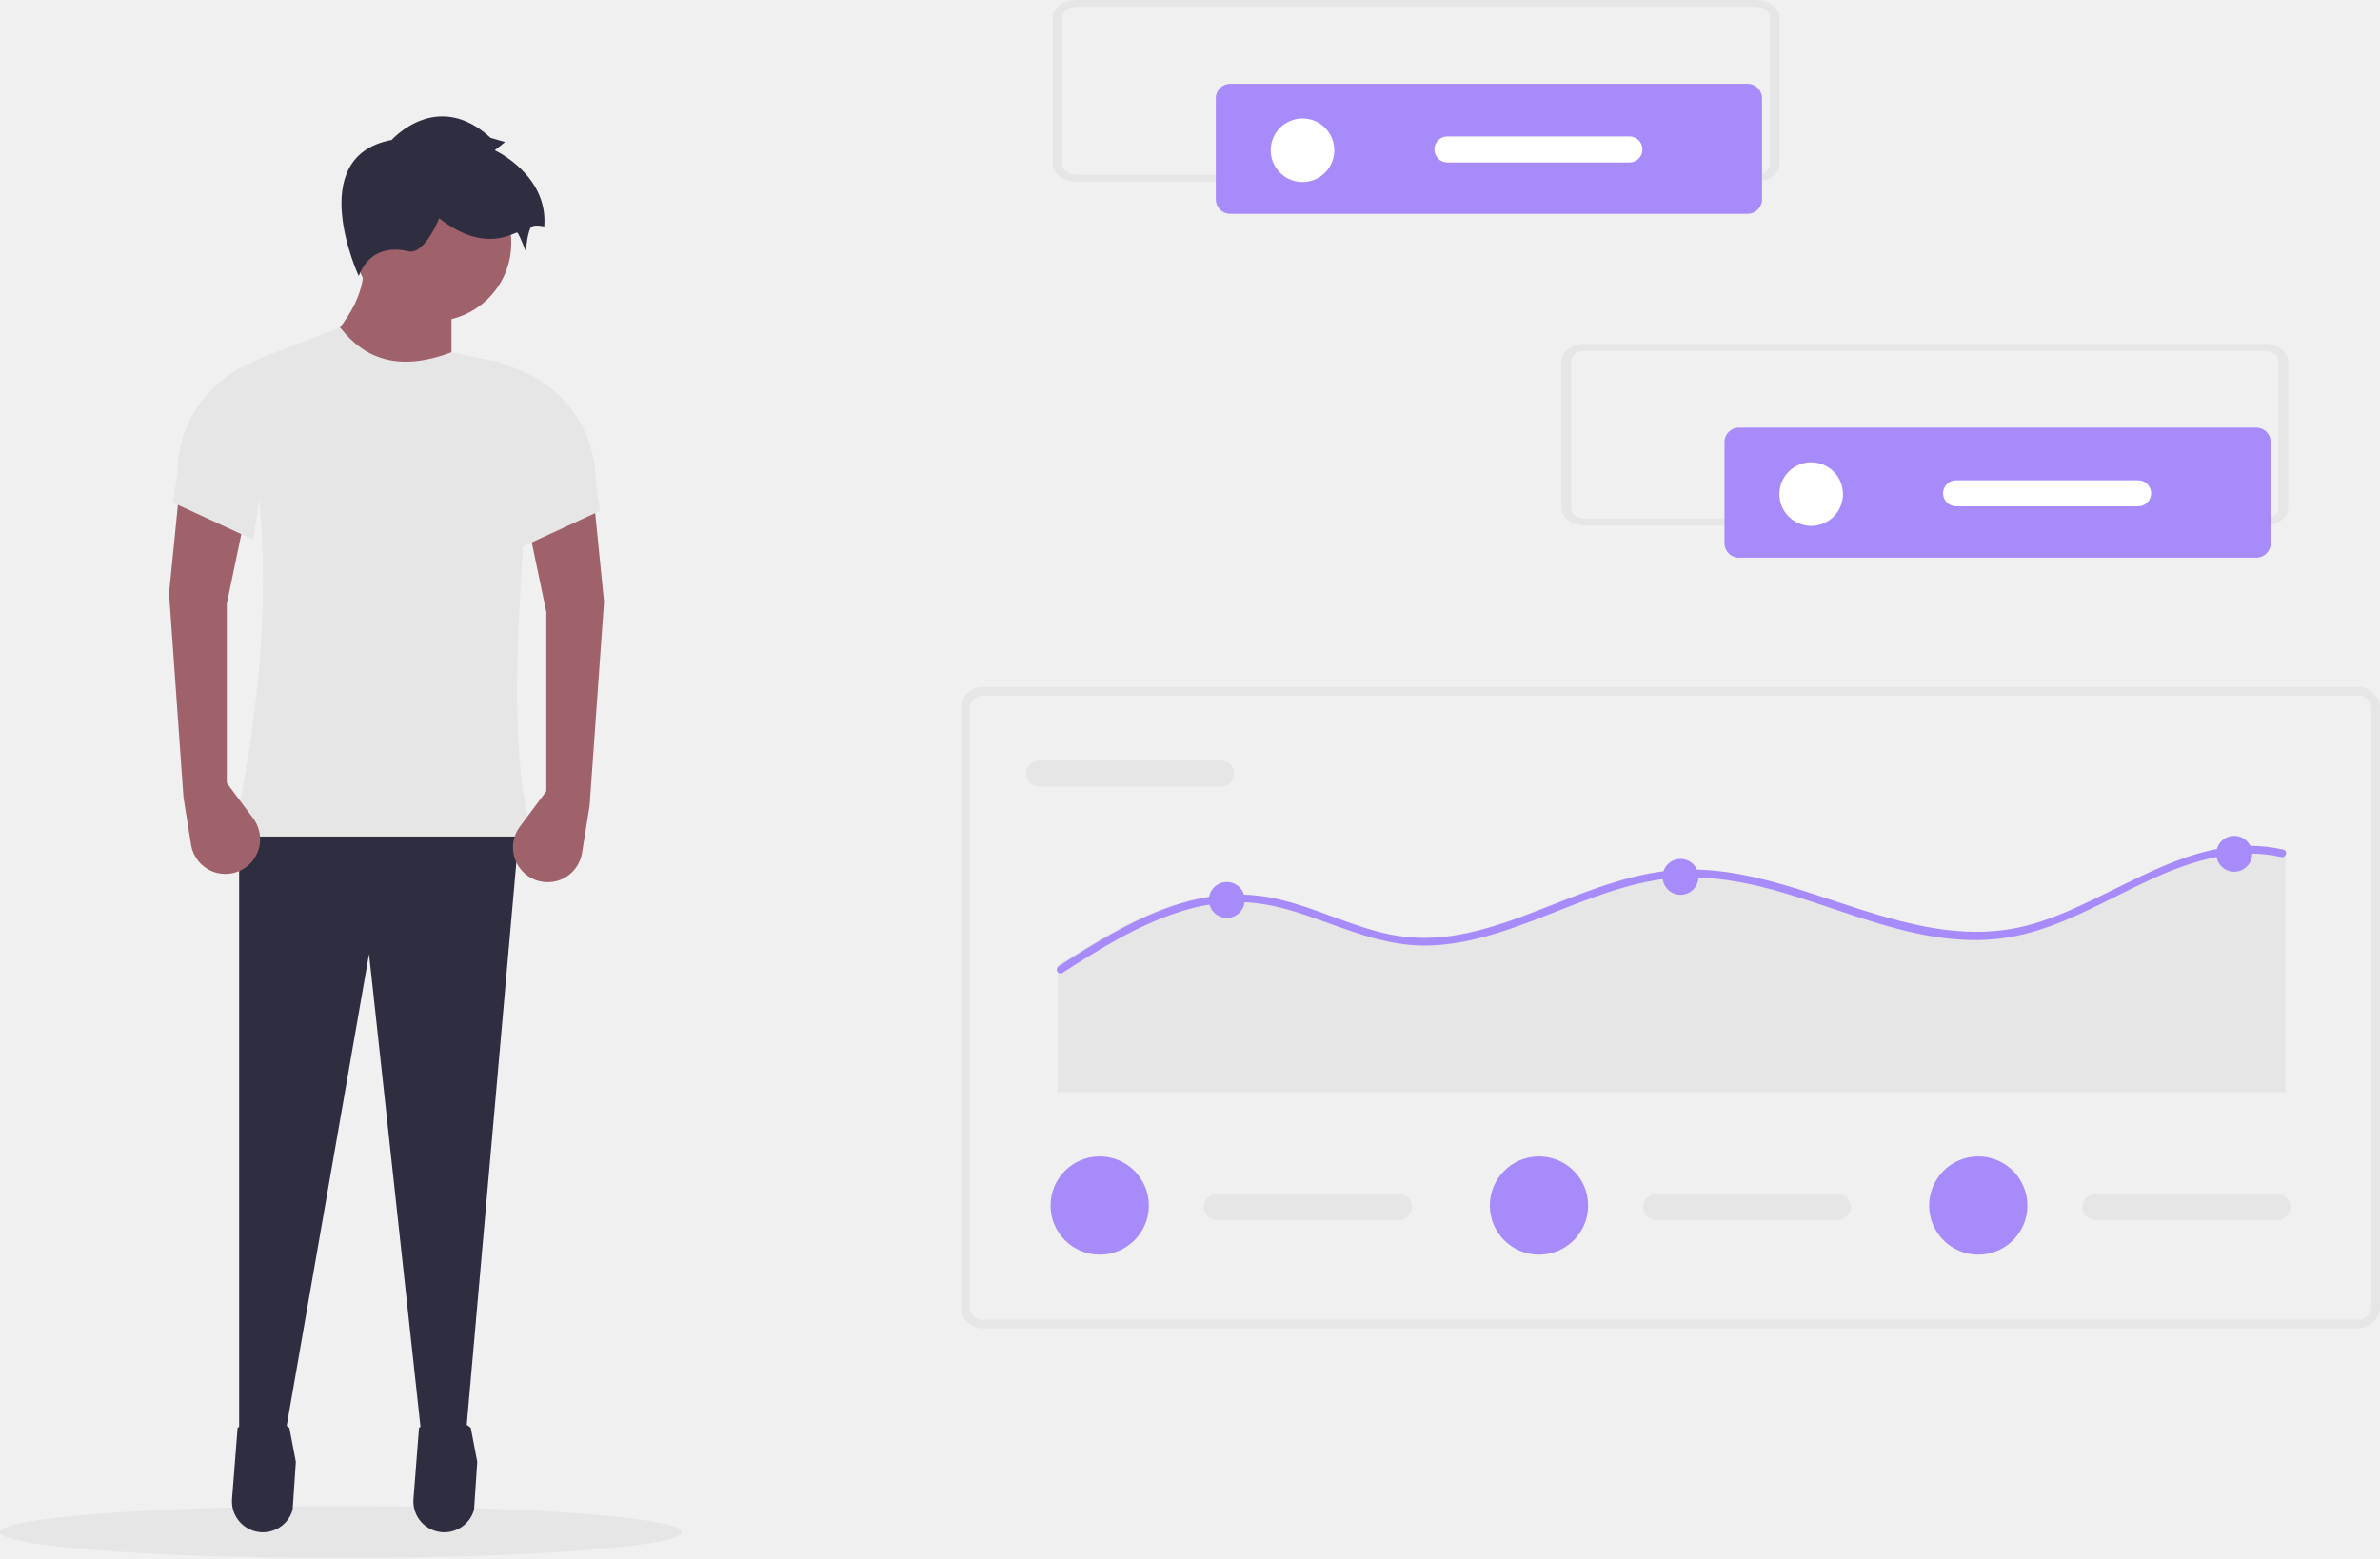
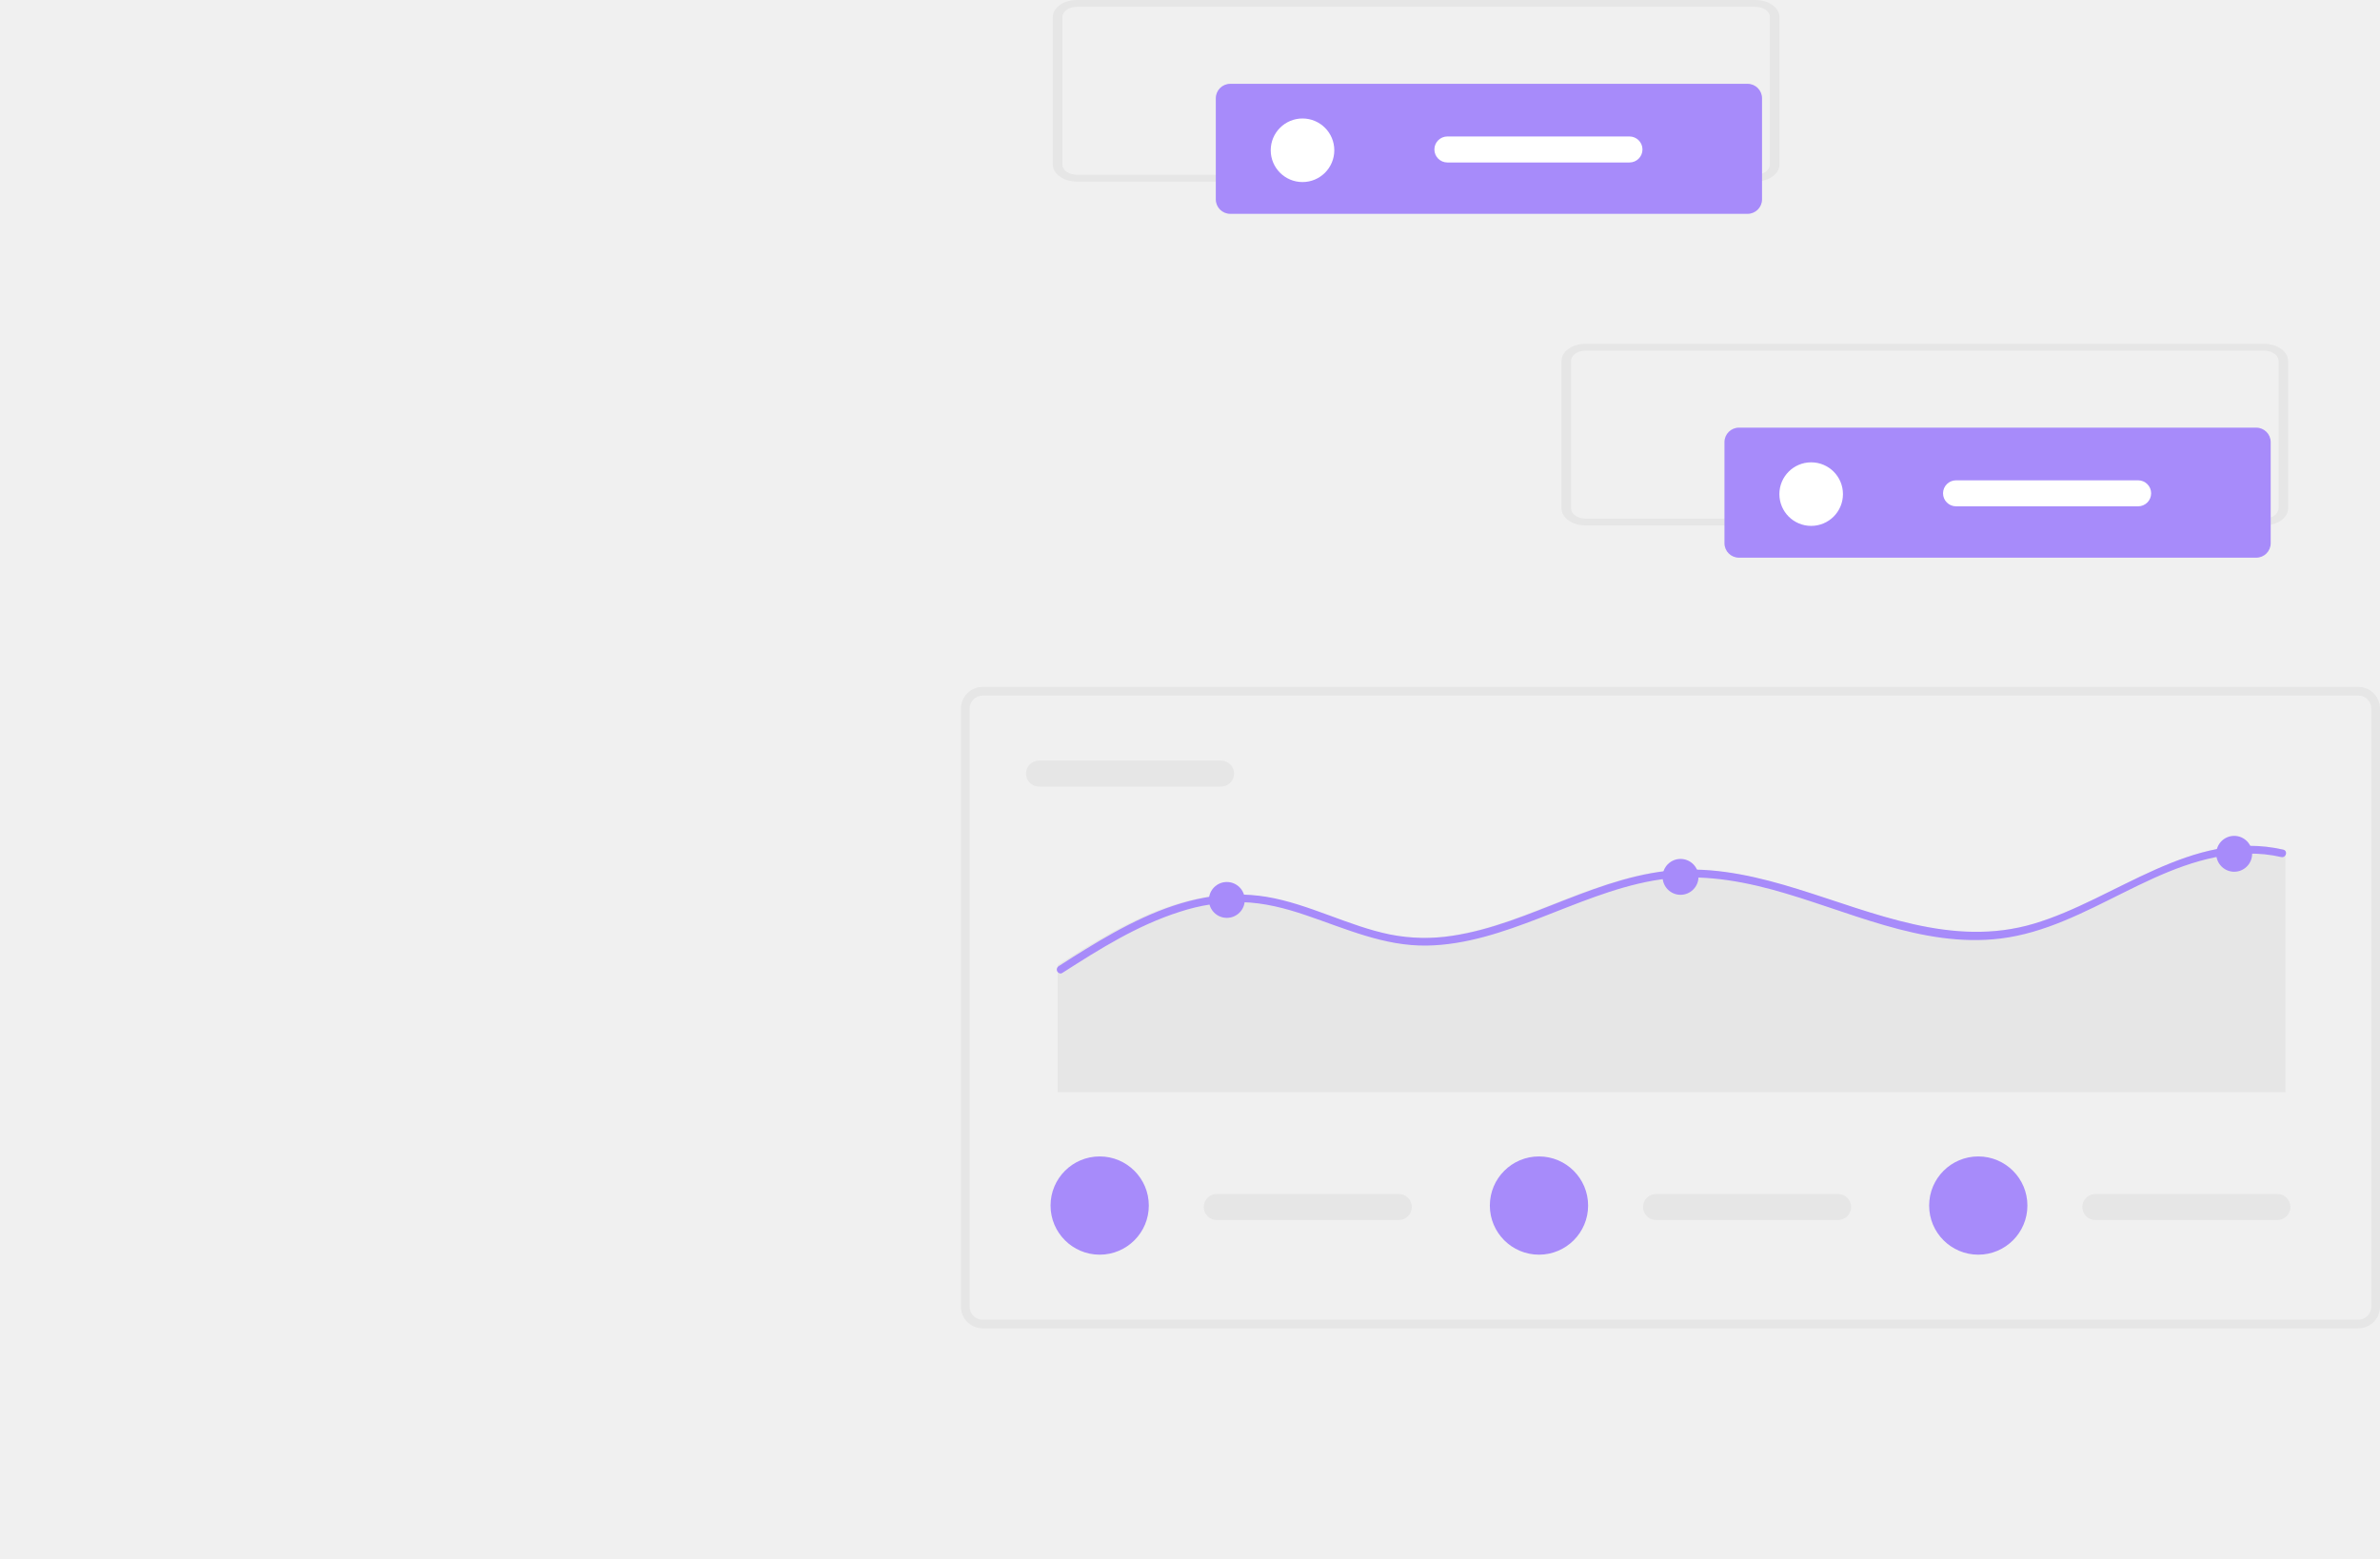
<svg xmlns="http://www.w3.org/2000/svg" data-name="Layer 1" width="823.5" height="539.233" viewBox="0 0 823.5 539.233">
-   <ellipse cx="118" cy="530.233" rx="118" ry="9" fill="#e6e6e6" />
-   <path d="M344.468,315.845l-47.076-12.839q18.856-17.793,16.405-33.524H344.468Z" transform="translate(-188.25 -180.3837)" fill="#9f616a" />
-   <polygon points="161.211 496.376 146.005 498.515 127.687 330.184 98.443 497.802 82.751 498.515 82.751 285.961 179.756 285.961 161.211 496.376" fill="#2f2e41" />
-   <path d="M278.898,710.693h0a10.695,10.695,0,0,0,10.607-7.816l1.111-16.575-2.239-11.755c-5.908-4.855-11.88-4.754-17.912,0L268.541,699.169A10.695,10.695,0,0,0,278.898,710.693Z" transform="translate(-188.25 -180.3837)" fill="#2f2e41" />
-   <path d="M341.666,710.693h0a10.695,10.695,0,0,0,10.607-7.816l1.111-16.575-2.239-11.755c-5.908-4.855-11.88-4.754-17.912,0l-1.924,24.622A10.695,10.695,0,0,0,341.666,710.693Z" transform="translate(-188.25 -180.3837)" fill="#2f2e41" />
-   <circle cx="149.799" cy="84.105" r="27.104" fill="#9f616a" />
-   <path d="M372.286,469.911H268.861c13.405-62.124,13.367-112.158,2.69-152.623a10.813,10.813,0,0,1,6.576-12.853l27.825-10.702c8.354,10.788,20.142,15.5,38.517,8.559l14.581,2.991a14.982,14.982,0,0,1,11.957,15.665c-1.073,15.826-.65,31.772-1.573,45.538C366.573,409.115,365.339,442.347,372.286,469.911Z" transform="translate(-188.25 -180.3837)" fill="#e6e6e6" />
-   <path d="M323.783,228.826s15.692-17.832,34.237-.713l4.993,1.427-3.566,2.853s18.545,8.559,17.118,26.391c0,0-2.853-.713-4.28,0s-2.14,8.559-2.14,8.559-2.14-5.706-2.853-6.419-10.699,7.846-27.104-4.993c0,0-4.993,12.839-10.699,11.412s-13.552-.713-17.118,8.559C312.371,275.901,293.113,234.532,323.783,228.826Z" transform="translate(-188.25 -180.3837)" fill="#2f2e41" />
-   <path d="M377.278,454.219l-9.156,12.272a12.027,12.027,0,0,0,2.594,16.939l0,0a12.027,12.027,0,0,0,18.921-7.847l2.619-16.371L397.25,388.598l-3.566-35.664L370.859,361.494l6.419,30.671Z" transform="translate(-188.25 -180.3837)" fill="#9f616a" />
-   <path d="M368.006,370.053l27.818-12.839-1.427-10.106a41.488,41.488,0,0,0-26.489-38.682l-8.461-3.281Z" transform="translate(-188.25 -180.3837)" fill="#e6e6e6" />
-   <path d="M266.722,451.366l9.156,12.272a12.027,12.027,0,0,1-2.594,16.939l0,0a12.027,12.027,0,0,1-18.921-7.847l-2.619-16.371L246.75,385.745l3.566-35.664,22.825,8.559-6.419,30.671Z" transform="translate(-188.25 -180.3837)" fill="#9f616a" />
-   <path d="M275.994,367.2l-27.818-12.839,1.427-10.106a41.488,41.488,0,0,1,26.489-38.682l8.461-3.281Z" transform="translate(-188.25 -180.3837)" fill="#e6e6e6" />
  <path d="M1004.25,640.116h-476a7.508,7.508,0,0,1-7.5-7.5v-207a7.508,7.508,0,0,1,7.5-7.5h476a7.508,7.508,0,0,1,7.5,7.5v207A7.508,7.508,0,0,1,1004.25,640.116Zm-476-219a4.505,4.505,0,0,0-4.5,4.5v207a4.505,4.505,0,0,0,4.5,4.5h476a4.505,4.505,0,0,0,4.5-4.5v-207a4.505,4.505,0,0,0-4.5-4.5Z" transform="translate(-188.25 -180.3837)" fill="#e6e6e6" />
  <path d="M547.75,443.616a4.5,4.5,0,0,0,0,9h63a4.5,4.5,0,0,0,0-9Z" transform="translate(-188.25 -180.3837)" fill="#e6e6e6" />
  <path d="M979.04,474.911V558.361H554.21V514.423c2.942-1.889,5.901-3.769,8.888-5.588,12.754-7.805,26.405-15.104,41.283-17.809a62.32,62.32,0,0,1,21.313-.266c7.466,1.233,14.611,3.805,21.686,6.386,6.977,2.554,13.971,5.188,21.268,6.67a62.272,62.272,0,0,0,21.57.426c13.66-2.049,26.494-7.539,39.275-12.505,12.86-4.993,26.112-9.712,40.03-10.333,13.74-.621,27.312,2.625,40.35,6.652,26.583,8.204,53.726,20.372,81.873,12.027,28.583-8.461,54.872-32.887,86.548-25.641A1.192,1.192,0,0,1,979.04,474.911Z" transform="translate(-188.25 -180.3837)" fill="#e6e6e6" />
  <path d="M979.04,476.366a1.283,1.283,0,0,1-1.455.639,47.368,47.368,0,0,0-11.512-1.188c-31.157.55-55.113,25.632-85.578,29.383-27.468,3.379-53.321-9.978-79.148-16.958-13.419-3.627-27.255-5.552-41.064-3.086-13.703,2.439-26.563,8.044-39.476,13.02-12.435,4.789-25.357,9.242-38.82,9.463-14.803.248-28.133-5.854-41.862-10.501-7.14-2.421-14.466-4.337-22.031-4.523a66.645,66.645,0,0,0-21.712,3.361c-14.59,4.639-27.734,12.905-40.532,21.117a1.137,1.137,0,0,1-.754.204,1.374,1.374,0,0,1-.585-2.501l.585-.373c2.936-1.889,5.889-3.769,8.869-5.588,12.727-7.805,26.35-15.104,41.197-17.809a62.062,62.062,0,0,1,21.268-.266c7.45,1.233,14.581,3.805,21.641,6.386,6.962,2.554,13.942,5.188,21.224,6.67a62.014,62.014,0,0,0,21.525.426c13.632-2.049,26.439-7.539,39.193-12.505,12.834-4.993,26.057-9.712,39.947-10.333,13.712-.621,27.255,2.625,40.266,6.652,26.528,8.204,53.614,20.372,81.702,12.027,28.523-8.461,54.758-32.887,86.367-25.641a1.19,1.19,0,0,1,.745.47A1.367,1.367,0,0,1,979.04,476.366Z" transform="translate(-188.25 -180.3837)" fill="#a78bfa" />
  <circle cx="424.496" cy="311.459" r="6.208" fill="#a78bfa" />
  <circle cx="581.479" cy="303.477" r="6.208" fill="#a78bfa" />
  <circle cx="773.052" cy="295.494" r="6.208" fill="#a78bfa" />
  <path d="M609.25,593.616a4.5,4.5,0,0,0,0,9h63a4.5,4.5,0,0,0,0-9Z" transform="translate(-188.25 -180.3837)" fill="#e6e6e6" />
  <circle cx="380.5" cy="417.233" r="17" fill="#a78bfa" />
  <path d="M761.25,593.616a4.5,4.5,0,0,0,0,9h63a4.5,4.5,0,0,0,0-9Z" transform="translate(-188.25 -180.3837)" fill="#e6e6e6" />
  <circle cx="532.5" cy="417.233" r="17" fill="#a78bfa" />
  <path d="M913.25,593.616a4.5,4.5,0,0,0,0,9h63a4.5,4.5,0,0,0,0-9Z" transform="translate(-188.25 -180.3837)" fill="#e6e6e6" />
  <circle cx="684.5" cy="417.233" r="17" fill="#a78bfa" />
  <path id="e1cfef3e-7788-4f0f-b252-d185c9336b04-93" data-name="Path 78" d="M971.669,362.226H736.831c-4.578,0-8.288-2.643-8.293-5.9v-51.042c.005-3.257,3.715-5.9,8.293-5.9H971.669c4.578,0,8.288,2.643,8.293,5.9v51.041C979.958,359.582,976.247,362.222,971.669,362.226Zm-234.838-60.484c-2.747,0-4.973,1.586-4.976,3.54v51.041c0,1.954,2.229,3.538,4.976,3.54H971.669c2.747,0,4.973-1.586,4.976-3.54v-51.039c0-1.954-2.229-3.538-4.976-3.54Z" transform="translate(-188.25 -180.3837)" fill="#e6e6e6" />
  <path d="M789.929,328.391a5.006,5.006,0,0,0-5,5v35a5.006,5.006,0,0,0,5,5h179a5.006,5.006,0,0,0,5-5v-35a5.006,5.006,0,0,0-5-5Z" transform="translate(-188.25 -180.3837)" fill="#a78bfa" />
  <circle cx="626.679" cy="171.007" r="11" fill="#fff" />
  <path d="M865.061,346.616a4.5,4.5,0,0,0,0,9h63a4.5,4.5,0,0,0,0-9Z" transform="translate(-188.25 -180.3837)" fill="#fff" />
  <path id="b00e8b21-64f0-4b6c-8490-a93637cb24e1-94" data-name="Path 78" d="M795.669,243.226H560.831c-4.578,0-8.288-2.643-8.293-5.9v-51.042c.005-3.257,3.715-5.9,8.293-5.9H795.669c4.578,0,8.288,2.643,8.293,5.9v51.041C803.958,240.582,800.247,243.222,795.669,243.226Zm-234.838-60.484c-2.747,0-4.973,1.586-4.976,3.54v51.041c0,1.954,2.229,3.538,4.976,3.54H795.669c2.747,0,4.973-1.586,4.976-3.54v-51.039c0-1.954-2.229-3.538-4.976-3.54Z" transform="translate(-188.25 -180.3837)" fill="#e6e6e6" />
  <path d="M613.929,209.391a5.006,5.006,0,0,0-5,5v35a5.006,5.006,0,0,0,5,5h179a5.006,5.006,0,0,0,5-5v-35a5.006,5.006,0,0,0-5-5Z" transform="translate(-188.25 -180.3837)" fill="#a78bfa" />
  <circle cx="450.679" cy="52.007" r="11" fill="#fff" />
  <path d="M689.061,227.616a4.5,4.5,0,0,0,0,9h63a4.5,4.5,0,0,0,0-9Z" transform="translate(-188.25 -180.3837)" fill="#fff" />
</svg>
